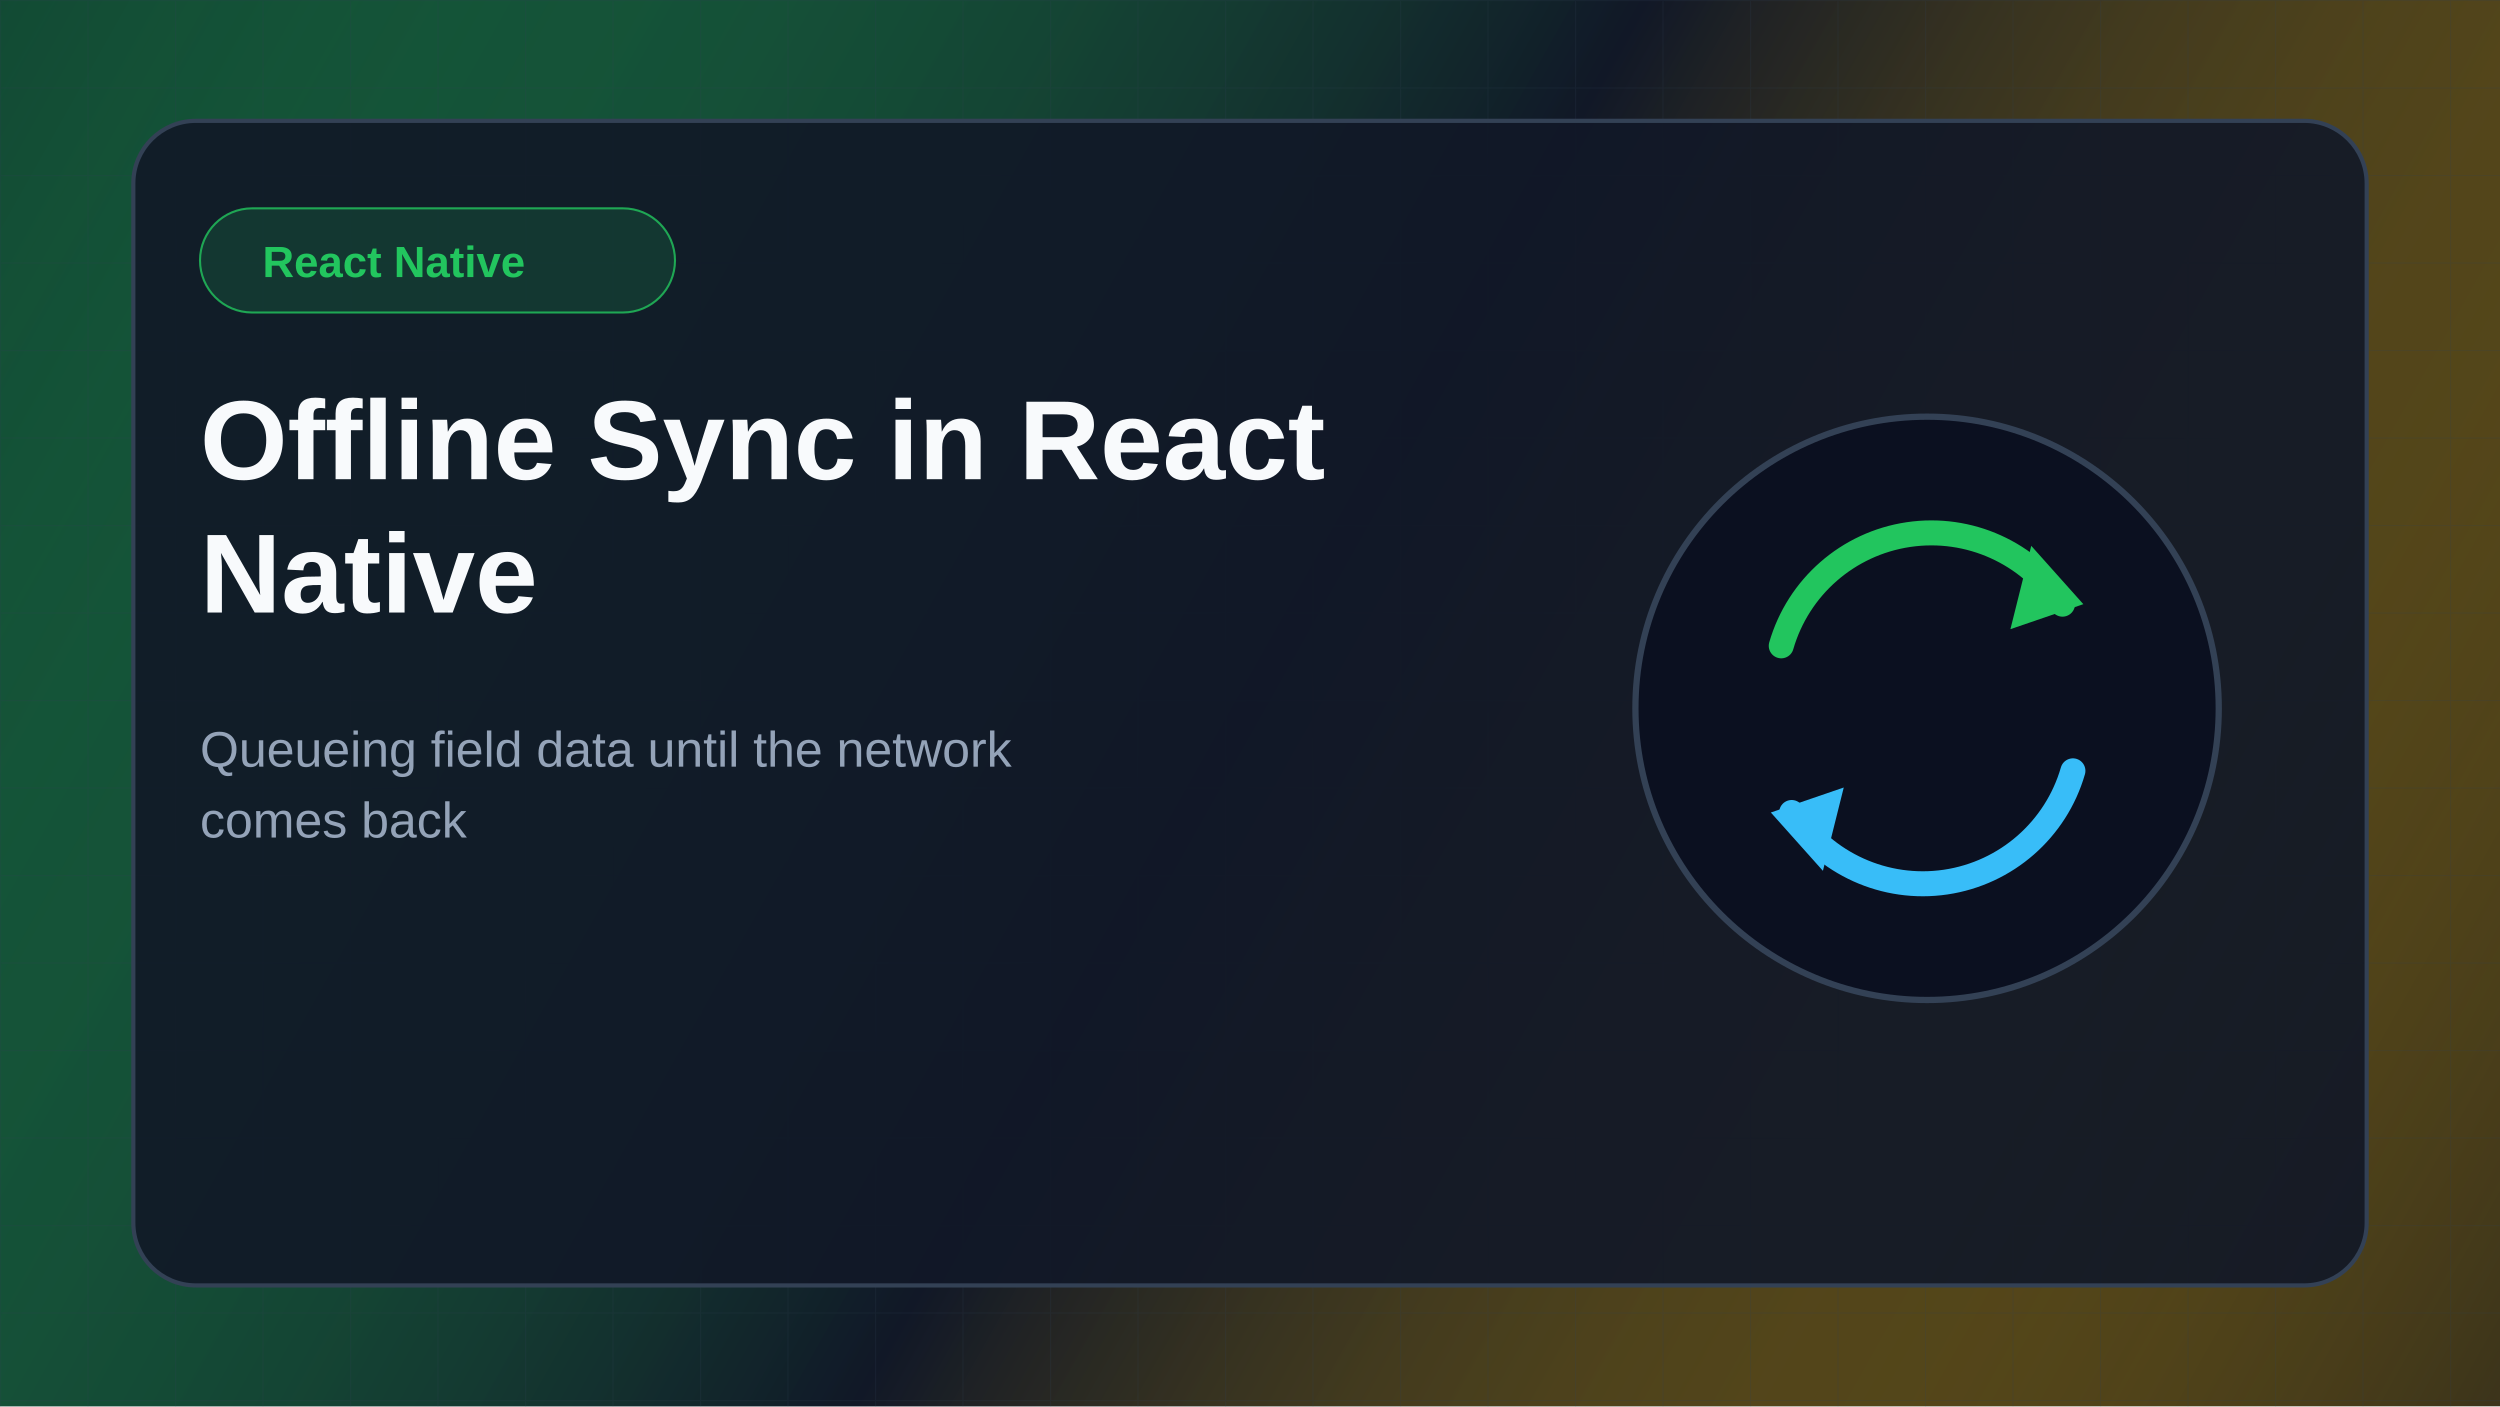
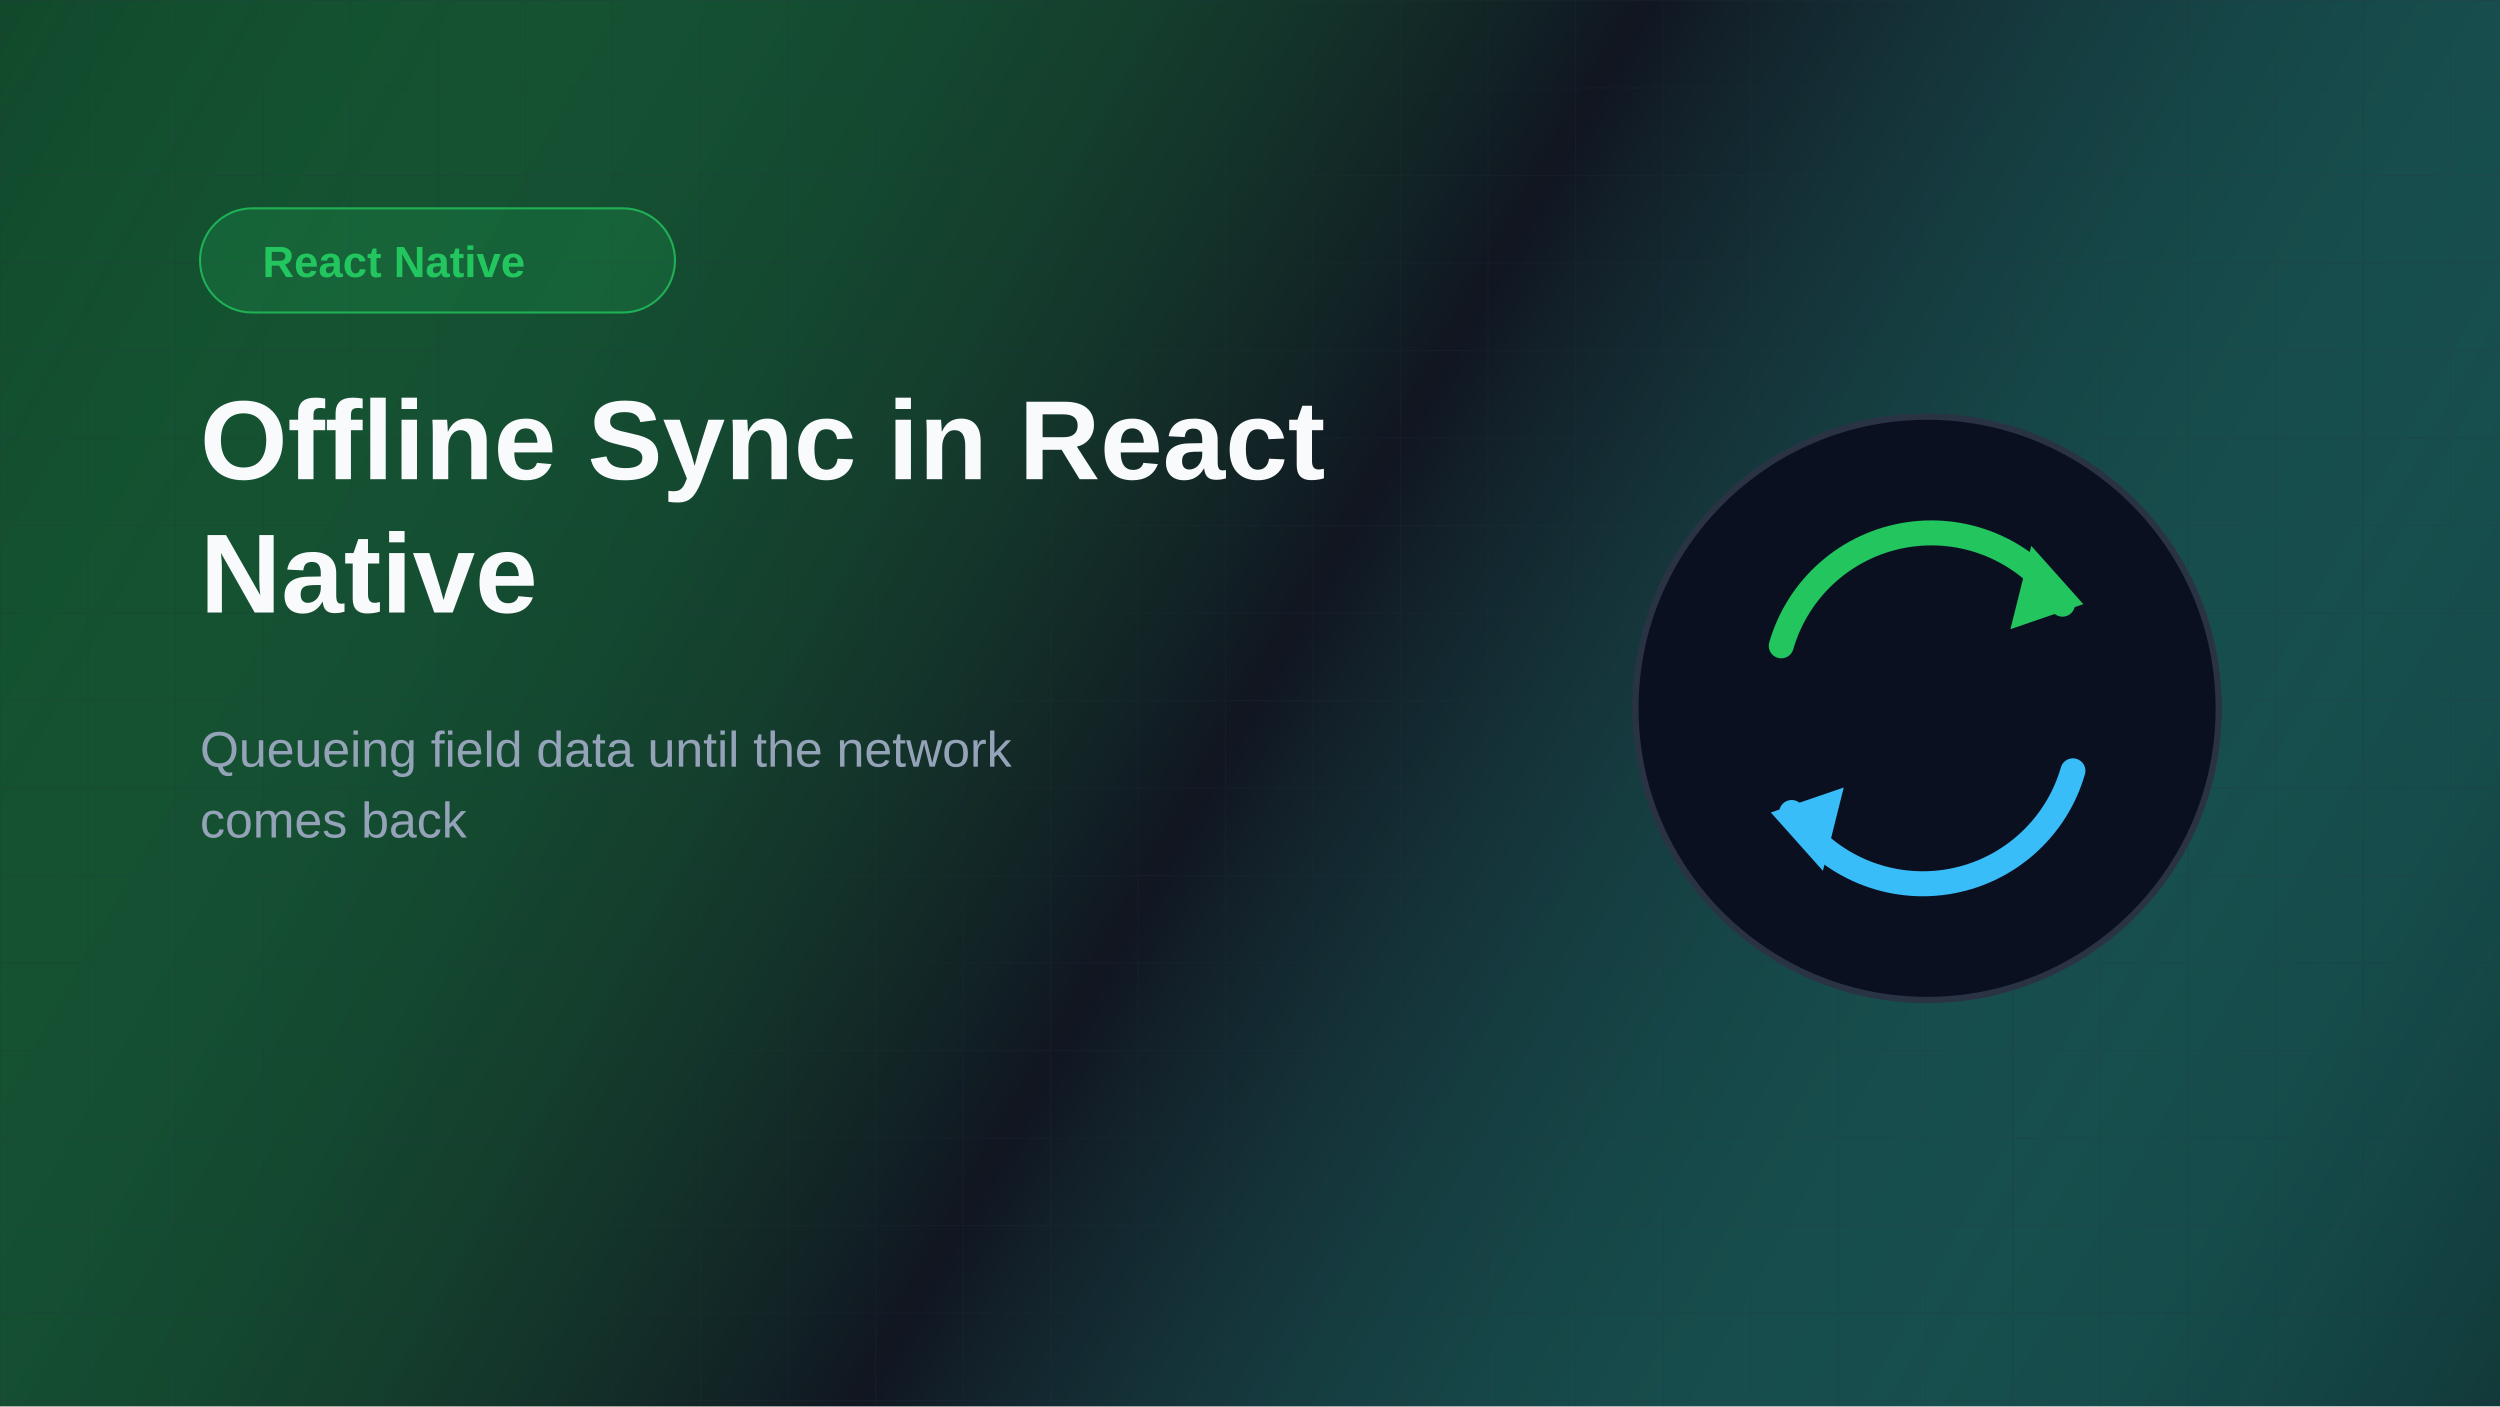
<svg xmlns="http://www.w3.org/2000/svg" width="1200" height="675" viewBox="0 0 1200 675" role="img" aria-label="Offline Sync in React Native">
  <defs>
    <linearGradient id="bg" x1="0" y1="0" x2="1200" y2="675" gradientUnits="userSpaceOnUse">
      <stop stop-color="#22C55E" stop-opacity="0.32" />
-       <stop offset="0.5" stop-color="#111827" />
-       <stop offset="1" stop-color="#EAB308" stop-opacity="0.22" />
+       <stop offset="0.5" stop-color="#111621" />
+       <stop offset="1" stop-color="#2DD4BF" stop-opacity="0.22" />
    </linearGradient>
    <pattern id="grid" width="42" height="42" patternUnits="userSpaceOnUse">
-       <path d="M42 0H0V42" fill="none" stroke="#334155" stroke-opacity="0.35" />
+       <path d="M42 0H0V42" fill="none" stroke="#2A3344" stroke-opacity="0.35" />
    </pattern>
  </defs>
-   <rect width="1200" height="675" fill="#0B1020" />
+   <rect width="1200" height="675" fill="#0A0D14" />
  <rect width="1200" height="675" fill="url(#bg)" />
  <rect width="1200" height="675" fill="url(#grid)" opacity="0.55" />
-   <rect x="64" y="58" width="1072" height="559" rx="30" fill="#111827" fill-opacity="0.9" stroke="#334155" stroke-width="2" />
  <rect x="96" y="100" width="228" height="50" rx="25" fill="#22C55E" fill-opacity="0.16" stroke="#22C55E" stroke-opacity="0.8" />
-   <text x="126" y="133" fill="#22C55E" font-family="Sora, 'Segoe UI', Arial, sans-serif" font-size="21" font-weight="800">React Native</text>
-   <text x="96" y="230" fill="#F8FAFC" font-family="Sora, 'Segoe UI', Arial, sans-serif" font-size="54" font-weight="800">Offline Sync in React</text>
-   <text x="96" y="294" fill="#F8FAFC" font-family="Sora, 'Segoe UI', Arial, sans-serif" font-size="54" font-weight="800">Native</text>
-   <text x="96" y="368" fill="#94A3B8" font-family="Sora, 'Segoe UI', Arial, sans-serif" font-size="24">Queueing field data until the network</text>
-   <text x="96" y="402" fill="#94A3B8" font-family="Sora, 'Segoe UI', Arial, sans-serif" font-size="24">comes back</text>
+   <text x="126" y="133" fill="#22C55E" font-family="'Space Grotesk', 'Segoe UI', Arial, sans-serif" font-size="21" font-weight="800">React Native</text>
+   <text x="96" y="230" fill="#F8FAFC" font-family="'Space Grotesk', 'Segoe UI', Arial, sans-serif" font-size="54" font-weight="800">Offline Sync in React</text>
+   <text x="96" y="294" fill="#F8FAFC" font-family="'Space Grotesk', 'Segoe UI', Arial, sans-serif" font-size="54" font-weight="800">Native</text>
+   <text x="96" y="368" fill="#94A3B8" font-family="'Space Grotesk', 'Segoe UI', Arial, sans-serif" font-size="24">Queueing field data until the network</text>
+   <text x="96" y="402" fill="#94A3B8" font-family="'Space Grotesk', 'Segoe UI', Arial, sans-serif" font-size="24">comes back</text>
  <g transform="translate(760 150)">
-     <circle cx="165" cy="190" r="140" fill="#0B1020" stroke="#334155" stroke-width="3" />
+     <circle cx="165" cy="190" r="140" fill="#0B1020" stroke="#2A3344" stroke-width="3" />
    <path d="M95 160 A75 75 0 0 1 230 140" fill="none" stroke="#22C55E" stroke-width="12" stroke-linecap="round" />
    <path d="M235 220 A75 75 0 0 1 100 240" fill="none" stroke="#38BDF8" stroke-width="12" stroke-linecap="round" />
    <path d="M215 112 L240 140 L205 152 Z" fill="#22C55E" />
    <path d="M115 268 L90 240 L125 228 Z" fill="#38BDF8" />
  </g>
</svg>
